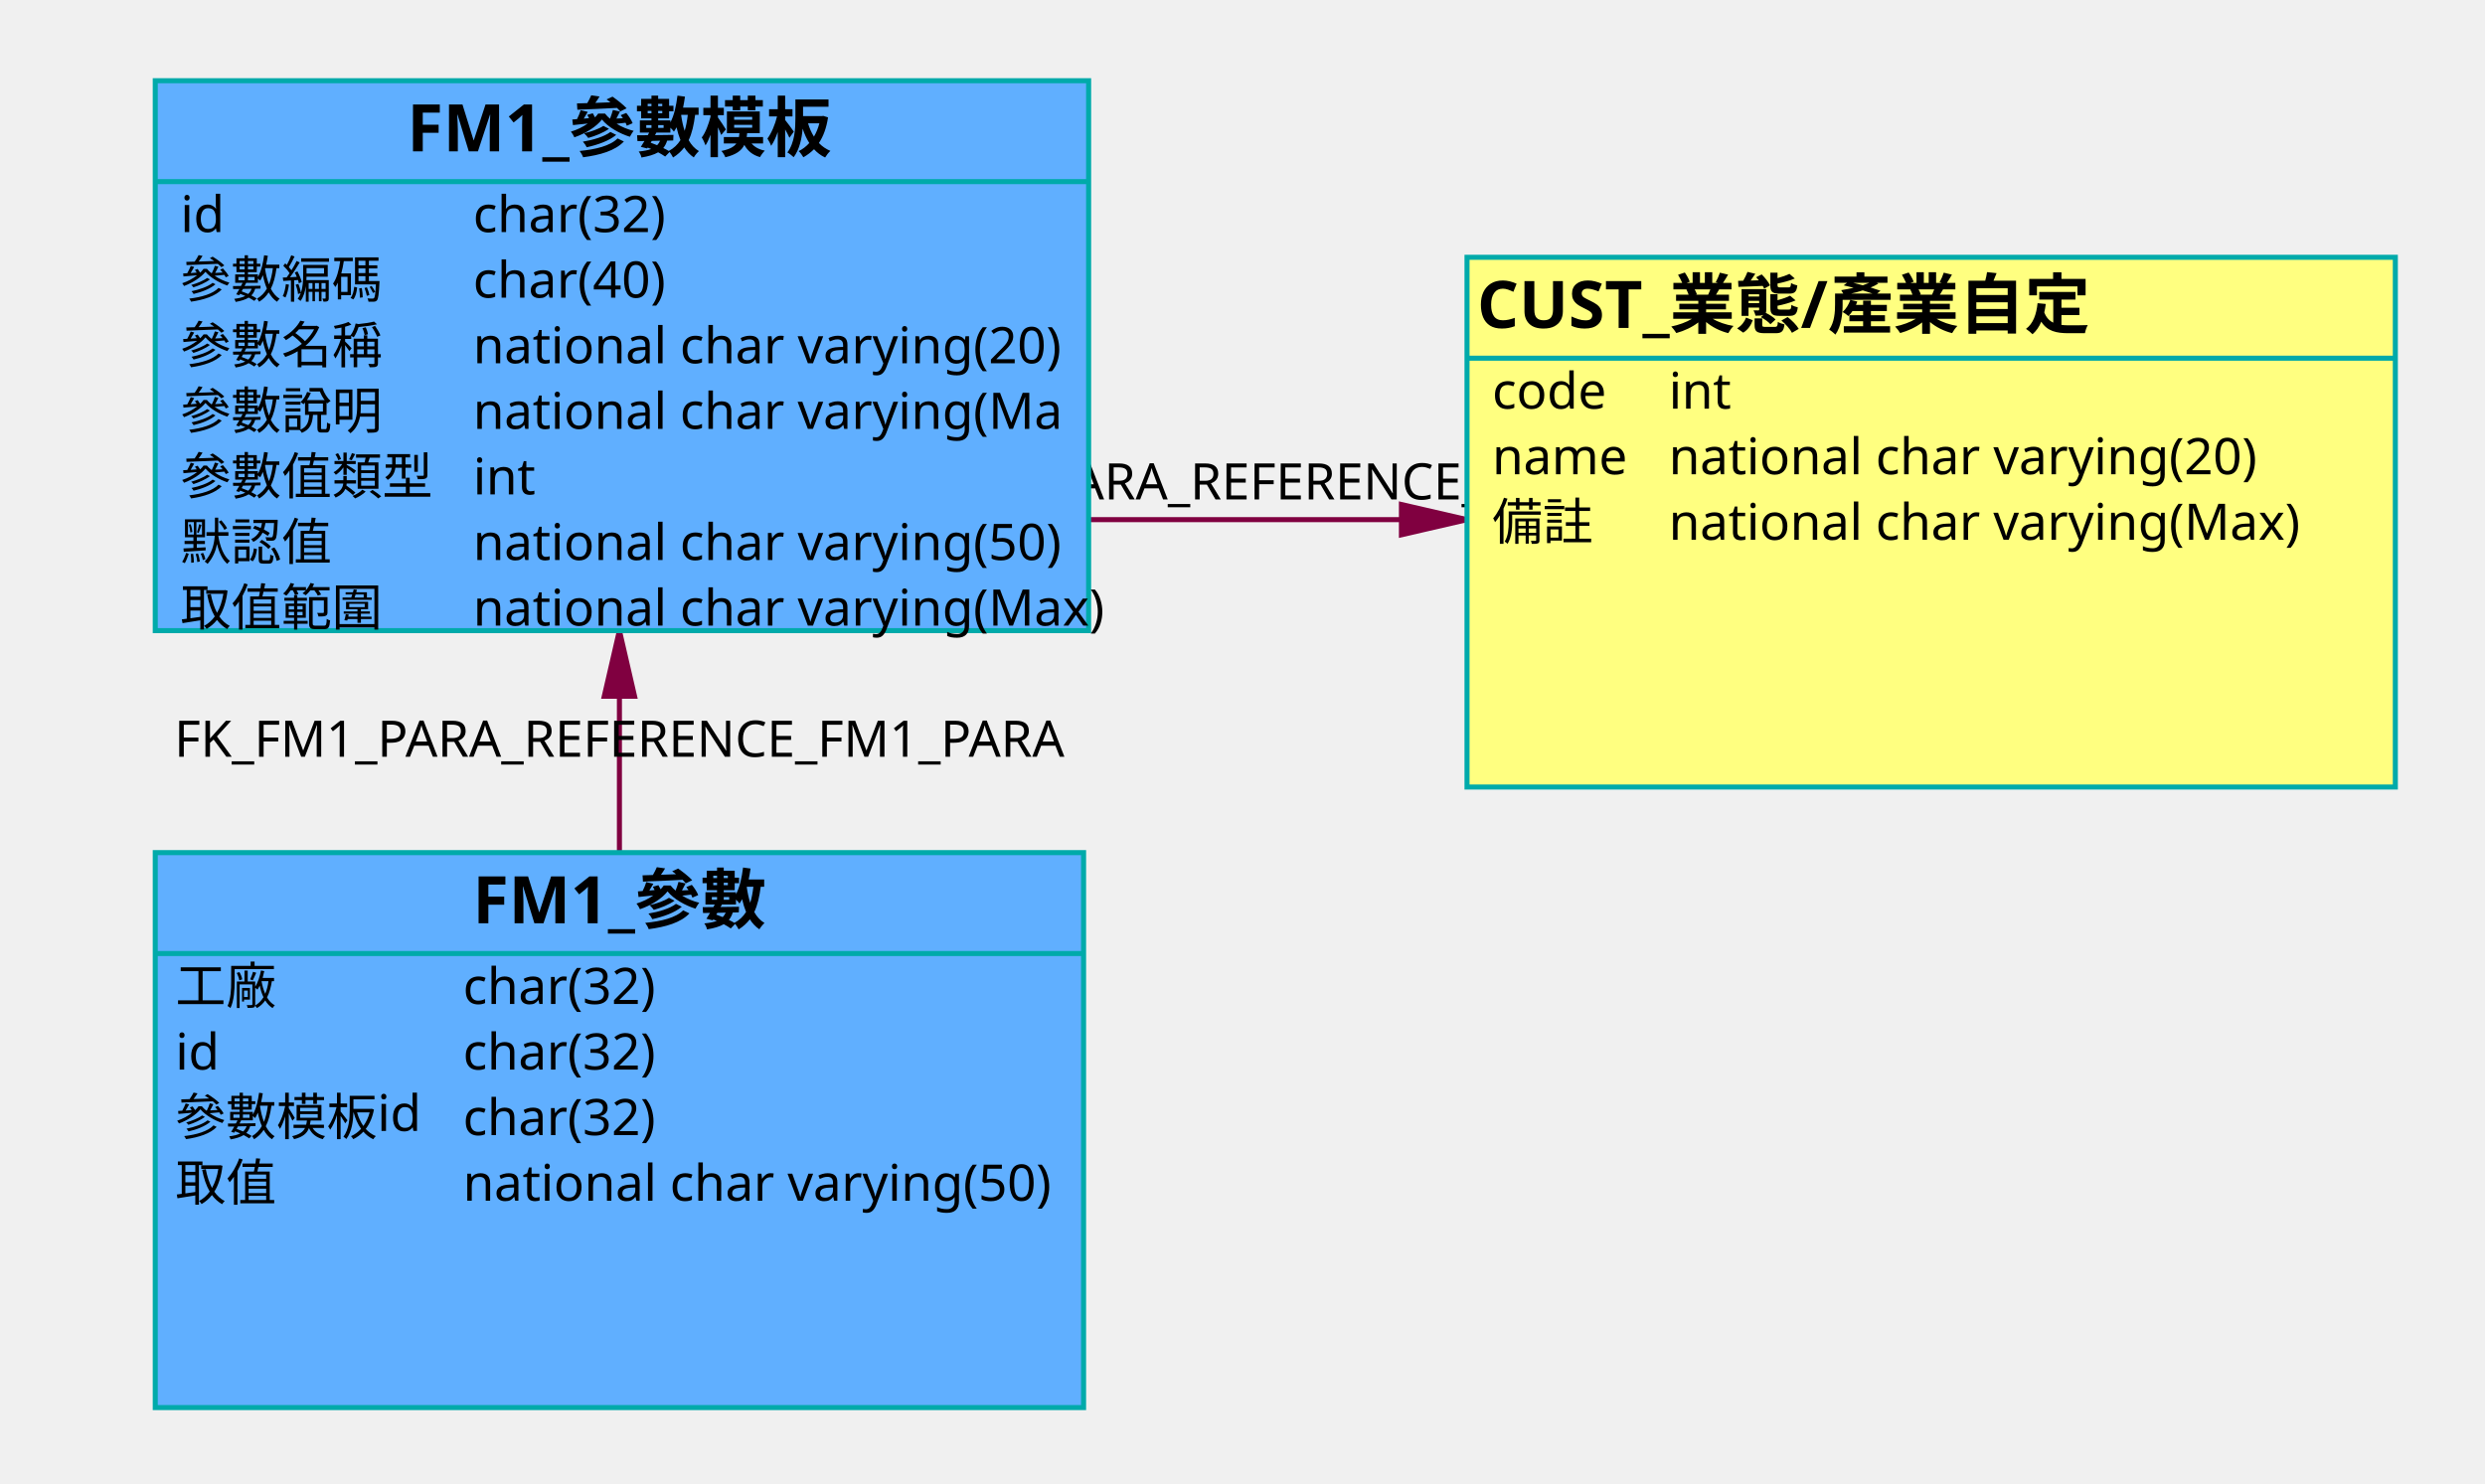
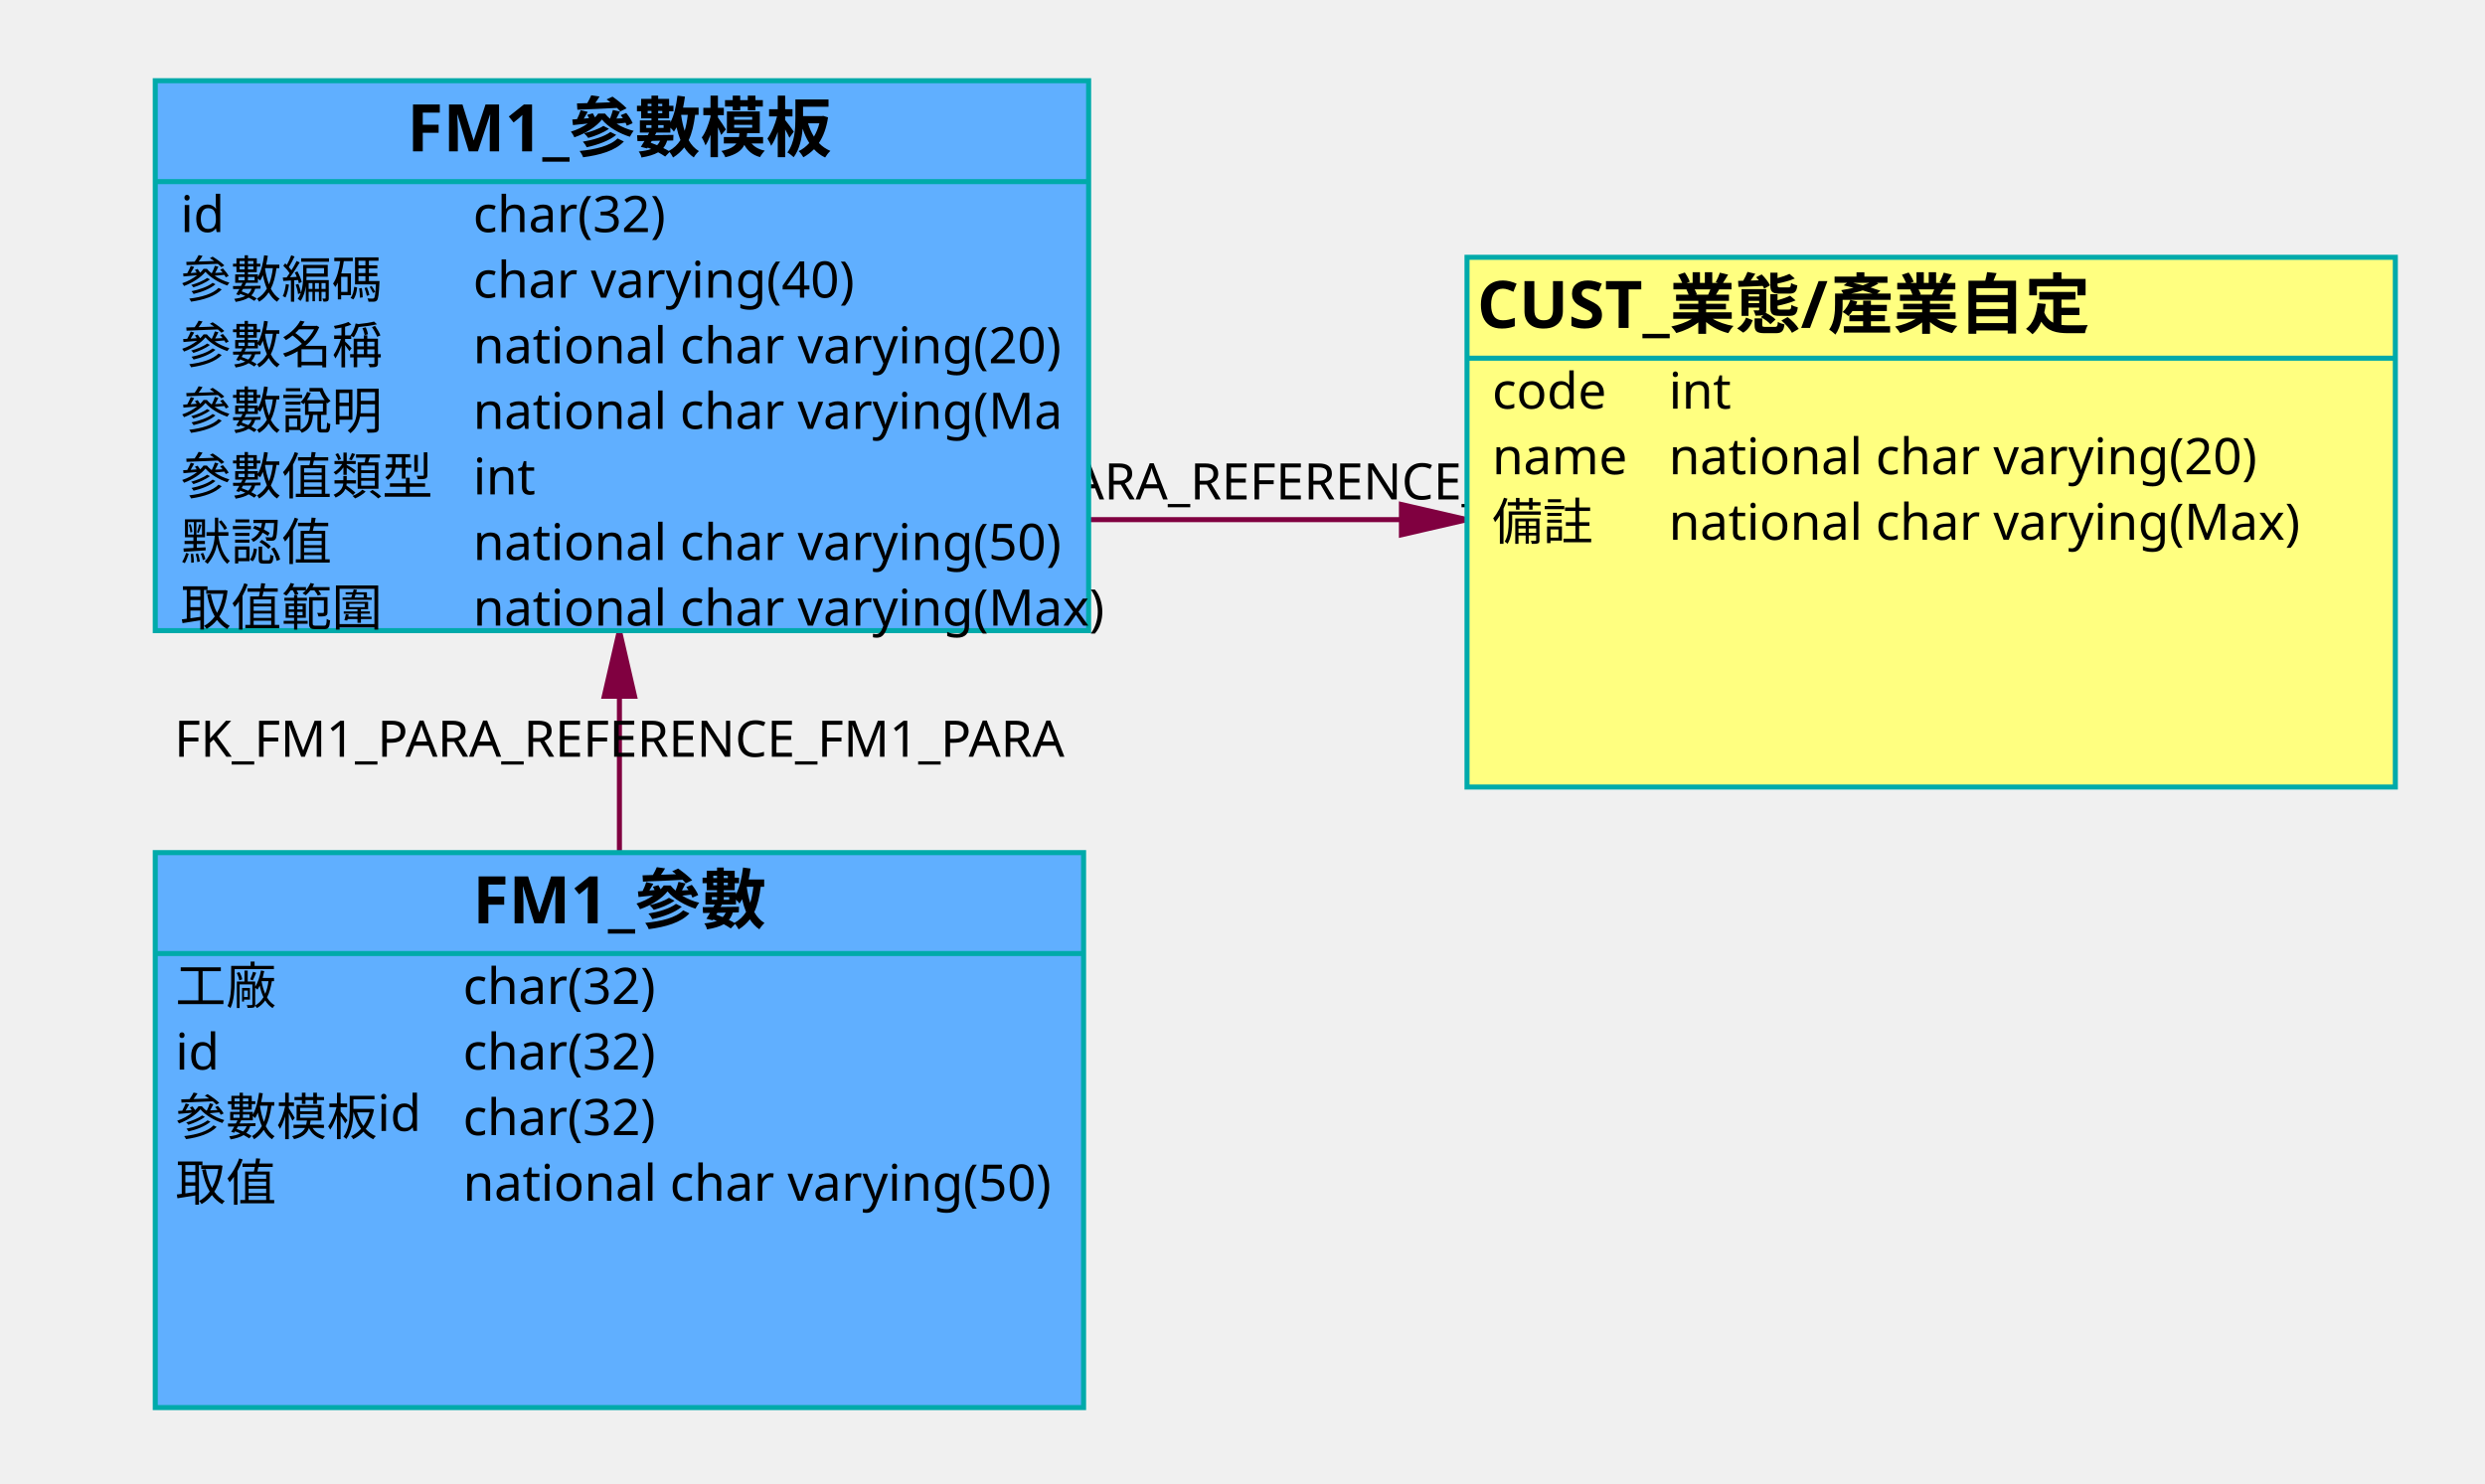
<svg xmlns="http://www.w3.org/2000/svg" xmlns:xlink="http://www.w3.org/1999/xlink" width="129mm" height="77mm" version="1.1" viewBox="0 0 489 294">
  <a target="_parent" xlink:href="Fact79.htm#148">
    <polyline fill="none" points="214,103 289,103" stroke="#800040" stroke-width="1" />
    <polygon fill="#800040" points="289,103 276,106 276,100" stroke="#800040" stroke-width="1" stroke-linejoin="miter" />
    <text x="251" y="99" fill="#000000" font-size="10" font-family="'Arial Unicode MS','新宋體'" text-anchor="middle">FK_FM1_PARA_REFERENCE_CUST_BIZ</text>
  </a>
  <a target="_parent" xlink:href="Fact78.htm#142">
    <polyline fill="none" points="121,169 121,125" stroke="#800040" stroke-width="1" />
    <polygon fill="#800040" points="121,125 124,138 118,138" stroke="#800040" stroke-width="1" stroke-linejoin="miter" />
    <text x="121" y="150" fill="#000000" font-size="10" font-family="'Arial Unicode MS','新宋體'" text-anchor="middle">FK_FM1_PARA_REFERENCE_FM1_PARA</text>
  </a>
  <a target="_parent" xlink:href="Fact30.htm#469">
    <rect x="29" y="16" fill="#ffffff" width="0" height="0" stroke="none" stroke-width="0" />
    <rect x="29" y="16" fill="#60afff" width="185" height="109" stroke="#00aaaa" stroke-width="1" />
    <text x="121" y="30" fill="#000000" font-size="13" font-family="'Arial Unicode MS','微軟雅黑'" font-weight="bold" text-anchor="middle">FM1_參數模板</text>
    <line x1="29" x2="214" y1="36" y2="36" stroke="#00aaaa" stroke-width="1" />
    <text x="34" y="46" fill="#000000" font-size="10" font-family="'Arial Unicode MS','微軟雅黑'" text-anchor="start">id</text>
    <text x="34" y="59" fill="#000000" font-size="10" font-family="'Arial Unicode MS','微軟雅黑'" text-anchor="start">參數編碼</text>
    <text x="34" y="72" fill="#000000" font-size="10" font-family="'Arial Unicode MS','微軟雅黑'" text-anchor="start">參數名稱</text>
    <text x="34" y="85" fill="#000000" font-size="10" font-family="'Arial Unicode MS','微軟雅黑'" text-anchor="start">參數說明</text>
    <text x="34" y="98" fill="#000000" font-size="10" font-family="'Arial Unicode MS','微軟雅黑'" text-anchor="start">參數值類型</text>
    <text x="34" y="111" fill="#000000" font-size="10" font-family="'Arial Unicode MS','微軟雅黑'" text-anchor="start">默認值</text>
    <text x="34" y="124" fill="#000000" font-size="10" font-family="'Arial Unicode MS','微軟雅黑'" text-anchor="start">取值範圍</text>
    <text x="92" y="46" fill="#000000" font-size="10" font-family="'Arial Unicode MS','微軟雅黑'" text-anchor="start">char(32)</text>
-     <text x="92" y="59" fill="#000000" font-size="10" font-family="'Arial Unicode MS','微軟雅黑'" text-anchor="start">char(40)</text>
+     <text x="92" y="59" fill="#000000" font-size="10" font-family="'Arial Unicode MS','微軟雅黑'" text-anchor="start">char varying(40)</text>
    <text x="92" y="72" fill="#000000" font-size="10" font-family="'Arial Unicode MS','微軟雅黑'" text-anchor="start">national char varying(20)</text>
    <text x="92" y="85" fill="#000000" font-size="10" font-family="'Arial Unicode MS','微軟雅黑'" text-anchor="start">national char varying(Ma</text>
    <text x="92" y="98" fill="#000000" font-size="10" font-family="'Arial Unicode MS','微軟雅黑'" text-anchor="start">int</text>
    <text x="92" y="111" fill="#000000" font-size="10" font-family="'Arial Unicode MS','微軟雅黑'" text-anchor="start">national char varying(50)</text>
    <text x="92" y="124" fill="#000000" font-size="10" font-family="'Arial Unicode MS','微軟雅黑'" text-anchor="start">national char varying(Max)</text>
  </a>
  <a target="_parent" xlink:href="Fact29.htm#427">
    <rect x="29" y="169" fill="#ffffff" width="0" height="0" stroke="none" stroke-width="0" />
    <rect x="29" y="169" fill="#60afff" width="184" height="110" stroke="#00aaaa" stroke-width="1" />
    <text x="121" y="183" fill="#000000" font-size="13" font-family="'Arial Unicode MS','微軟雅黑'" font-weight="bold" text-anchor="middle">FM1_參數</text>
    <line x1="29" x2="213" y1="189" y2="189" stroke="#00aaaa" stroke-width="1" />
    <text x="33" y="199" fill="#000000" font-size="10" font-family="'Arial Unicode MS','微軟雅黑'" text-anchor="start">工廠</text>
    <text x="33" y="212" fill="#000000" font-size="10" font-family="'Arial Unicode MS','微軟雅黑'" text-anchor="start">id</text>
    <text x="33" y="225" fill="#000000" font-size="10" font-family="'Arial Unicode MS','微軟雅黑'" text-anchor="start">參數模板id</text>
    <text x="33" y="238" fill="#000000" font-size="10" font-family="'Arial Unicode MS','微軟雅黑'" text-anchor="start">取值</text>
    <text x="90" y="199" fill="#000000" font-size="10" font-family="'Arial Unicode MS','微軟雅黑'" text-anchor="start">char(32)</text>
    <text x="90" y="212" fill="#000000" font-size="10" font-family="'Arial Unicode MS','微軟雅黑'" text-anchor="start">char(32)</text>
    <text x="90" y="225" fill="#000000" font-size="10" font-family="'Arial Unicode MS','微軟雅黑'" text-anchor="start">char(32)</text>
    <text x="90" y="238" fill="#000000" font-size="10" font-family="'Arial Unicode MS','微軟雅黑'" text-anchor="start">national char varying(50)</text>
  </a>
  <a target="_parent" xlink:href="Fact16.htm#43">
    <rect x="289" y="51" fill="#ffffff" width="0" height="0" stroke="none" stroke-width="0" />
    <rect x="289" y="51" fill="#ffff80" width="184" height="105" stroke="#00aaaa" stroke-width="1" />
    <text x="291" y="65" fill="#000000" font-size="13" font-family="'Arial Unicode MS','微軟雅黑'" font-weight="bold" text-anchor="start">CUST_業態/產業自定</text>
    <line x1="289" x2="473" y1="71" y2="71" stroke="#00aaaa" stroke-width="1" />
    <text x="294" y="81" fill="#000000" font-size="10" font-family="'Arial Unicode MS','微軟雅黑'" text-anchor="start">code</text>
    <text x="294" y="94" fill="#000000" font-size="10" font-family="'Arial Unicode MS','微軟雅黑'" text-anchor="start">name</text>
    <text x="294" y="107" fill="#000000" font-size="10" font-family="'Arial Unicode MS','微軟雅黑'" text-anchor="start">備註</text>
    <text x="329" y="81" fill="#000000" font-size="10" font-family="'Arial Unicode MS','微軟雅黑'" text-anchor="start">int</text>
    <text x="329" y="94" fill="#000000" font-size="10" font-family="'Arial Unicode MS','微軟雅黑'" text-anchor="start">national char varying(20)</text>
    <text x="329" y="107" fill="#000000" font-size="10" font-family="'Arial Unicode MS','微軟雅黑'" text-anchor="start">national char varying(Max)</text>
  </a>
</svg>
